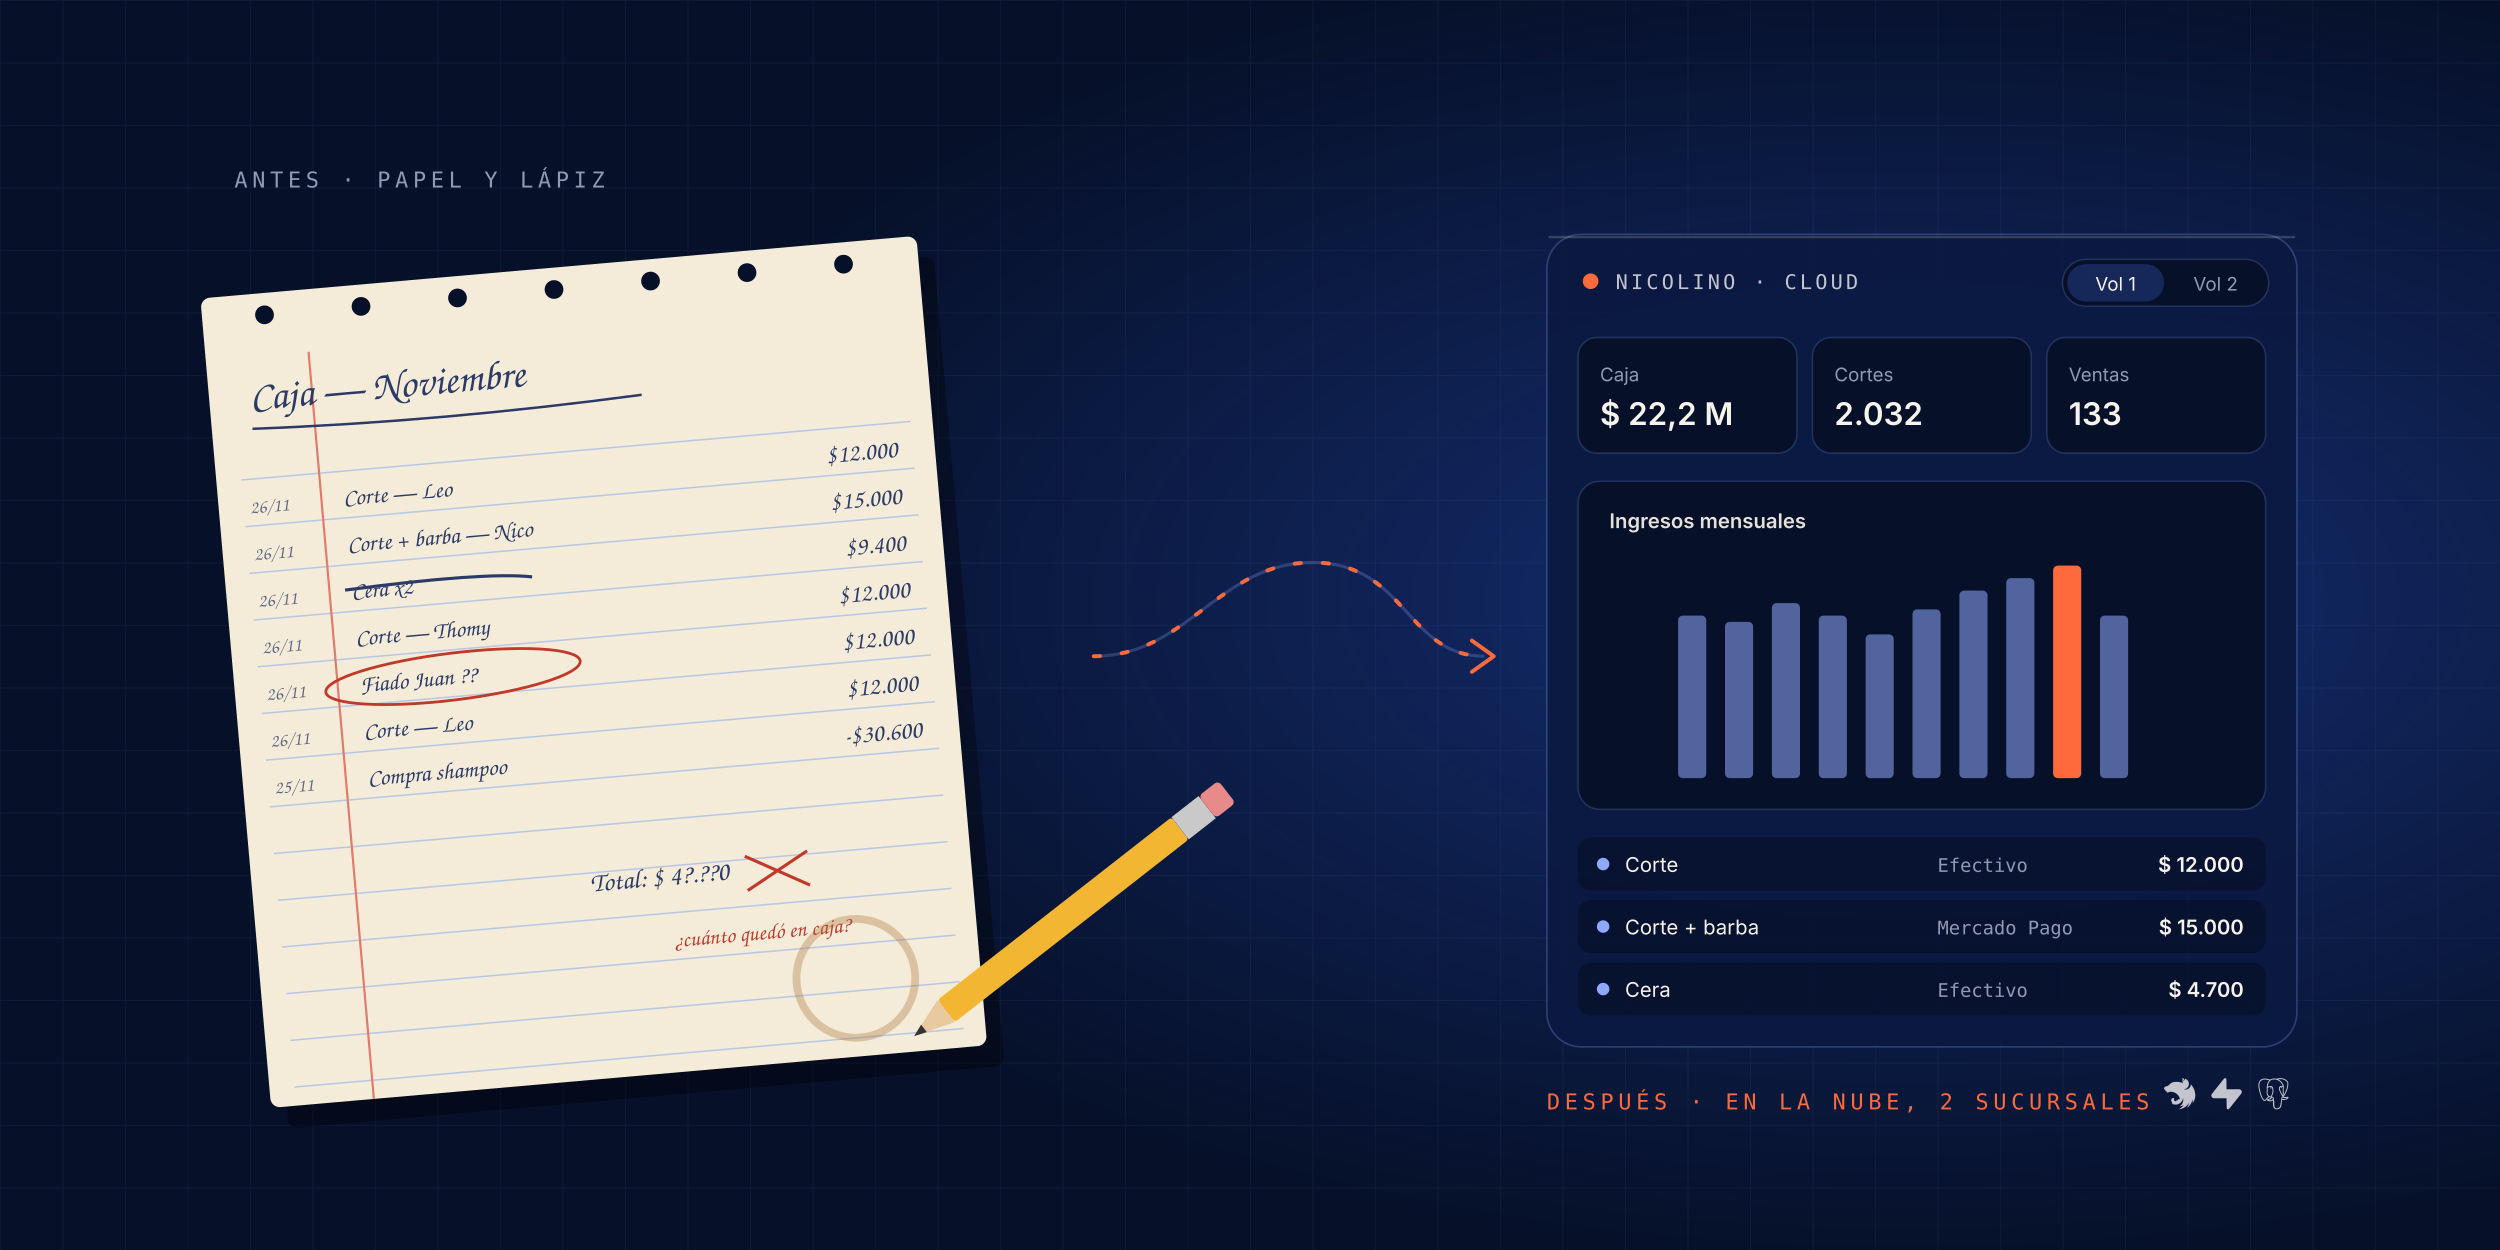
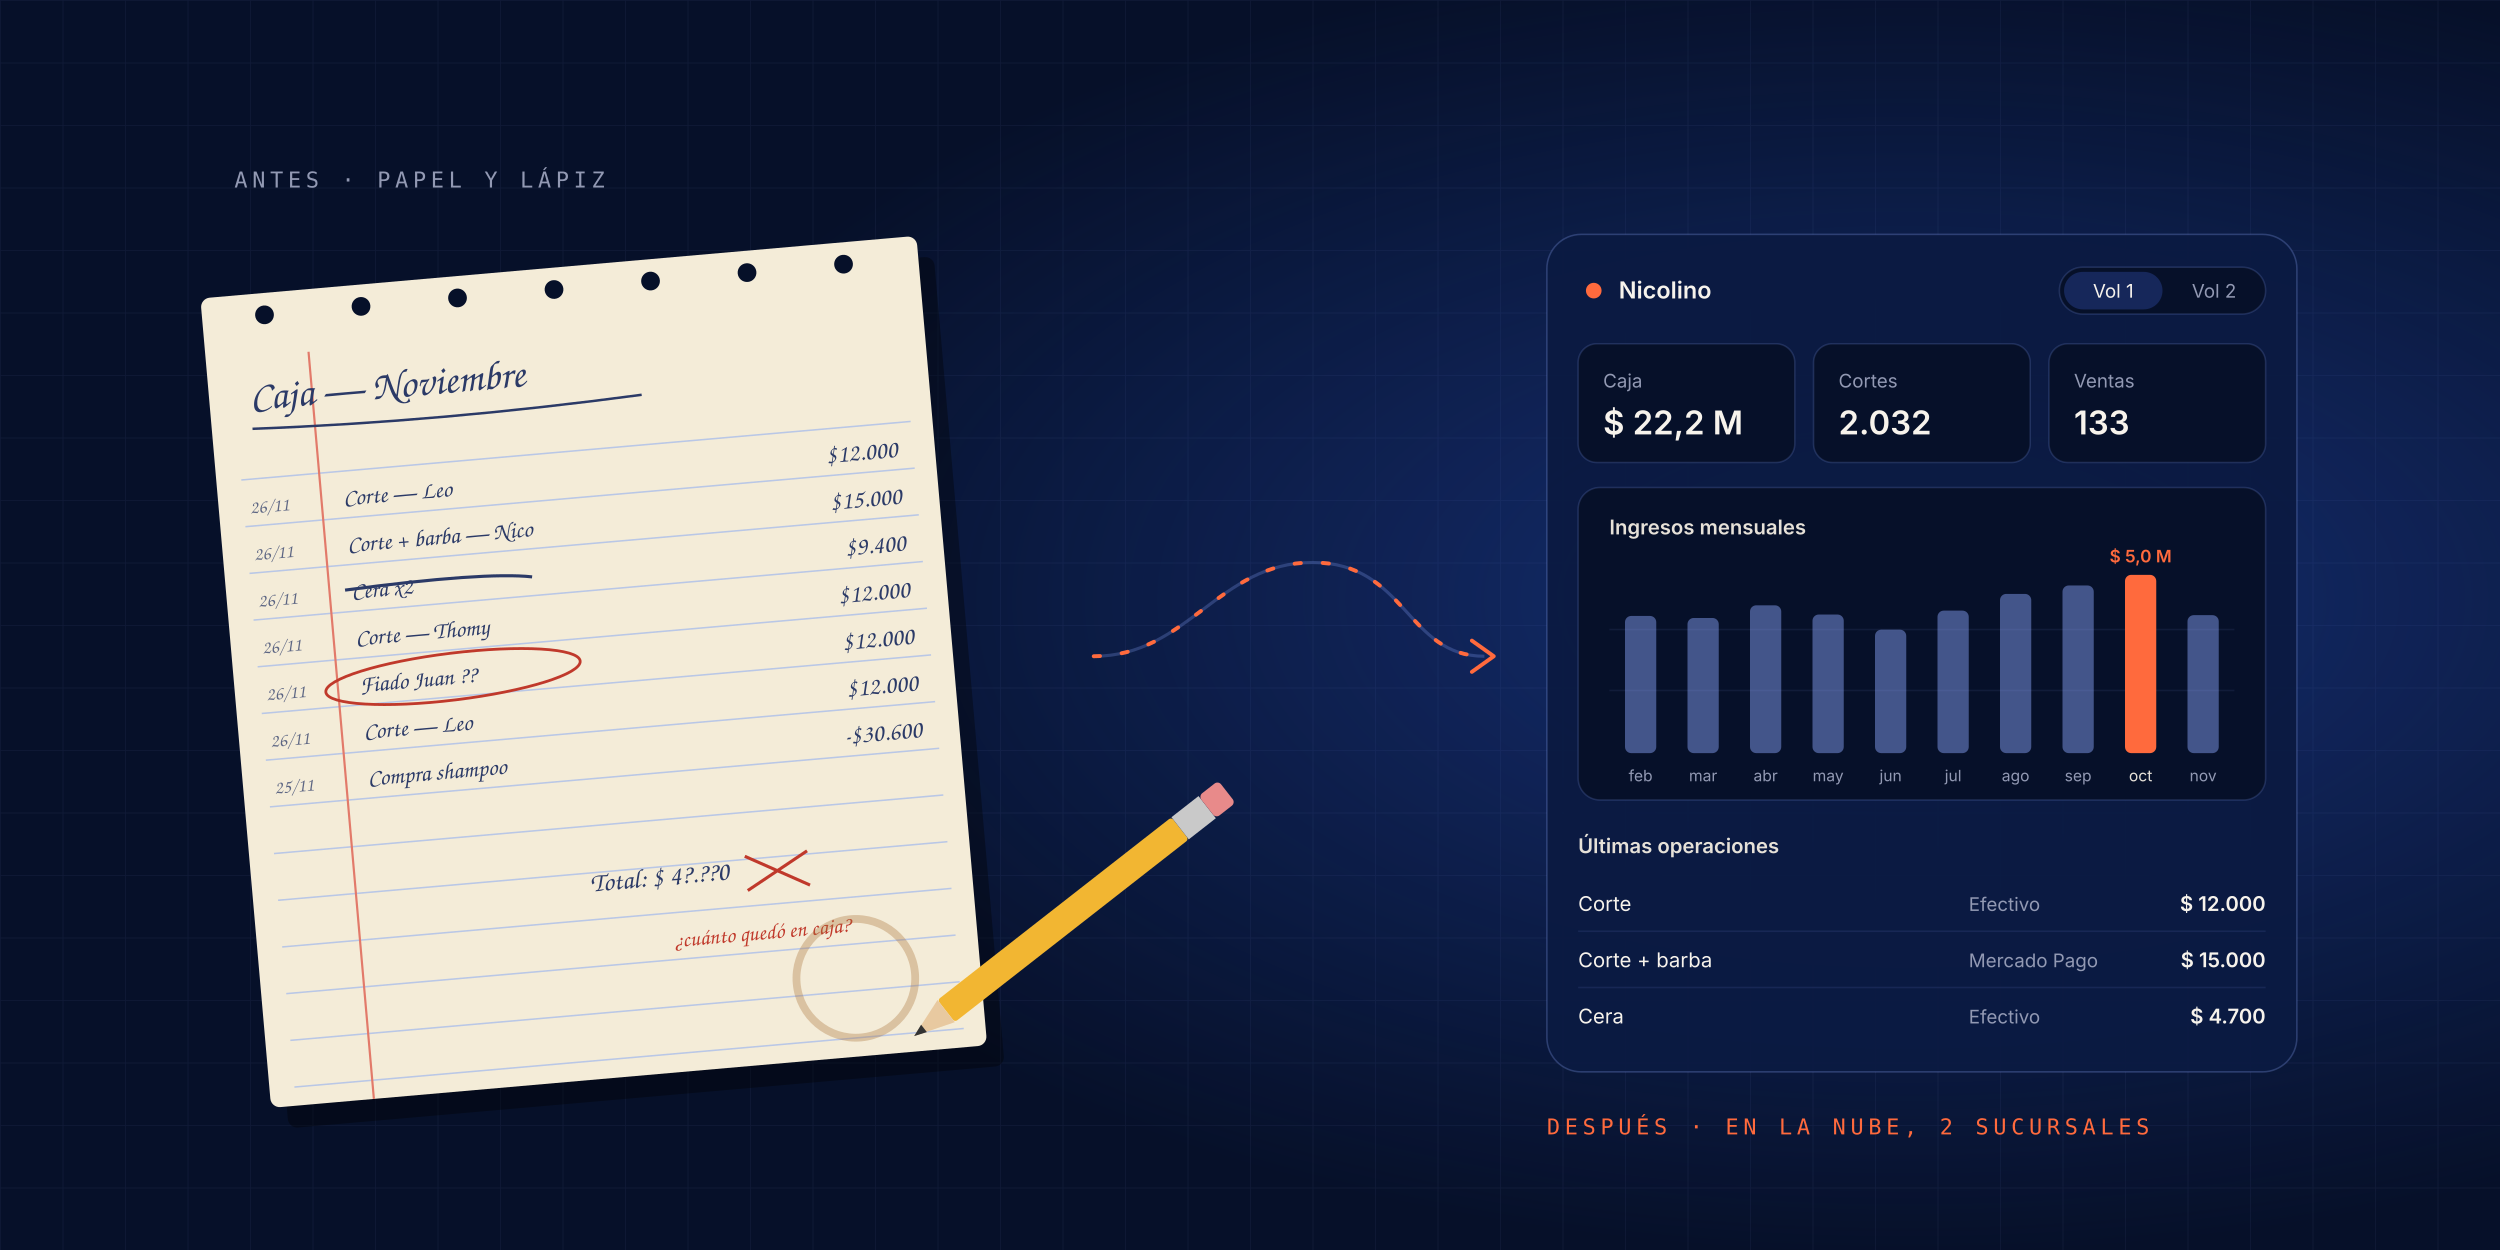
<svg xmlns="http://www.w3.org/2000/svg" viewBox="0 0 1600 800" width="1600" height="800">
  <defs>
    <radialGradient id="glow" cx="76%" cy="48%" r="52%">
      <stop offset="0" stop-color="#2d5fe6" stop-opacity=".38" />
      <stop offset="1" stop-color="#2d5fe6" stop-opacity="0" />
    </radialGradient>
    <pattern id="grid" width="40" height="40" patternUnits="userSpaceOnUse">
      <path d="M40 0H0V40" fill="none" stroke="#8fa9ff" stroke-opacity=".07" />
    </pattern>
  </defs>
  <rect width="1600" height="800" fill="#061029" />
  <rect width="1600" height="800" fill="url(#grid)" />
  <rect width="1600" height="800" fill="url(#glow)" />
  <text x="150" y="120" font-family="Consolas, 'JetBrains Mono', ui-monospace, monospace" font-size="14" letter-spacing="3" fill="#9299b3">ANTES · PAPEL Y LÁPIZ</text>
  <g transform="translate(150 170) rotate(-5 230 260)">
    <rect x="10" y="14" width="460" height="520" rx="6" fill="#000" opacity=".35" />
    <rect width="460" height="520" rx="6" fill="#f4ecd8" />
    <g transform="translate(16 0)">
      <line x1="0" y1="118" x2="430" y2="118" stroke="#b9c7e6" stroke-width="1" />
      <line x1="0" y1="148" x2="430" y2="148" stroke="#b9c7e6" stroke-width="1" />
      <line x1="0" y1="178" x2="430" y2="178" stroke="#b9c7e6" stroke-width="1" />
      <line x1="0" y1="208" x2="430" y2="208" stroke="#b9c7e6" stroke-width="1" />
      <line x1="0" y1="238" x2="430" y2="238" stroke="#b9c7e6" stroke-width="1" />
      <line x1="0" y1="268" x2="430" y2="268" stroke="#b9c7e6" stroke-width="1" />
      <line x1="0" y1="298" x2="430" y2="298" stroke="#b9c7e6" stroke-width="1" />
      <line x1="0" y1="328" x2="430" y2="328" stroke="#b9c7e6" stroke-width="1" />
      <line x1="0" y1="358" x2="430" y2="358" stroke="#b9c7e6" stroke-width="1" />
      <line x1="0" y1="388" x2="430" y2="388" stroke="#b9c7e6" stroke-width="1" />
      <line x1="0" y1="418" x2="430" y2="418" stroke="#b9c7e6" stroke-width="1" />
      <line x1="0" y1="448" x2="430" y2="448" stroke="#b9c7e6" stroke-width="1" />
      <line x1="0" y1="478" x2="430" y2="478" stroke="#b9c7e6" stroke-width="1" />
      <line x1="0" y1="508" x2="430" y2="508" stroke="#b9c7e6" stroke-width="1" />
      <line x1="50" y1="40" x2="50" y2="520" stroke="#e27a6a" stroke-width="1.4" />
      <text x="10" y="74" font-family="'Segoe Print', 'Bradley Hand', 'Comic Sans MS', cursive" font-size="26" fill="#2b3a67">Caja  — Noviembre</text>
      <path d="M10 86 q120 6 250 0" stroke="#2b3a67" stroke-width="1.6" fill="none" />
      <text x="4" y="140" font-family="'Segoe Print', 'Bradley Hand', 'Comic Sans MS', cursive" font-size="12" fill="#2b3a67" fill-opacity=".75">26/11</text>
      <text x="64" y="140" font-family="'Segoe Print', 'Bradley Hand', 'Comic Sans MS', cursive" font-size="15" fill="#2b3a67">Corte — Leo</text>
      <text x="420" y="140" text-anchor="end" font-family="'Segoe Print', 'Bradley Hand', 'Comic Sans MS', cursive" font-size="16" fill="#2b3a67">$12.000</text>
      <text x="4" y="170" font-family="'Segoe Print', 'Bradley Hand', 'Comic Sans MS', cursive" font-size="12" fill="#2b3a67" fill-opacity=".75">26/11</text>
      <text x="64" y="170" font-family="'Segoe Print', 'Bradley Hand', 'Comic Sans MS', cursive" font-size="15" fill="#2b3a67">Corte + barba — Nico</text>
      <text x="420" y="170" text-anchor="end" font-family="'Segoe Print', 'Bradley Hand', 'Comic Sans MS', cursive" font-size="16" fill="#2b3a67">$15.000</text>
      <text x="4" y="200" font-family="'Segoe Print', 'Bradley Hand', 'Comic Sans MS', cursive" font-size="12" fill="#2b3a67" fill-opacity=".75">26/11</text>
      <text x="64" y="200" font-family="'Segoe Print', 'Bradley Hand', 'Comic Sans MS', cursive" font-size="15" fill="#2b3a67">Cera x2</text>
      <text x="420" y="200" text-anchor="end" font-family="'Segoe Print', 'Bradley Hand', 'Comic Sans MS', cursive" font-size="16" fill="#2b3a67">$9.400</text>
      <path d="M60 194 q90 -4 120 2" stroke="#2b3a67" stroke-width="2" fill="none" />
      <text x="4" y="230" font-family="'Segoe Print', 'Bradley Hand', 'Comic Sans MS', cursive" font-size="12" fill="#2b3a67" fill-opacity=".75">26/11</text>
      <text x="64" y="230" font-family="'Segoe Print', 'Bradley Hand', 'Comic Sans MS', cursive" font-size="15" fill="#2b3a67">Corte — Thomy</text>
      <text x="420" y="230" text-anchor="end" font-family="'Segoe Print', 'Bradley Hand', 'Comic Sans MS', cursive" font-size="16" fill="#2b3a67">$12.000</text>
      <text x="4" y="260" font-family="'Segoe Print', 'Bradley Hand', 'Comic Sans MS', cursive" font-size="12" fill="#2b3a67" fill-opacity=".75">26/11</text>
      <text x="64" y="260" font-family="'Segoe Print', 'Bradley Hand', 'Comic Sans MS', cursive" font-size="15" fill="#2b3a67">Fiado Juan ??</text>
      <text x="420" y="260" text-anchor="end" font-family="'Segoe Print', 'Bradley Hand', 'Comic Sans MS', cursive" font-size="16" fill="#2b3a67">$12.000</text>
      <ellipse cx="124" cy="255" rx="82" ry="15" fill="none" stroke="#c0392b" stroke-width="1.8" transform="rotate(-2 128 255)" />
      <text x="4" y="290" font-family="'Segoe Print', 'Bradley Hand', 'Comic Sans MS', cursive" font-size="12" fill="#2b3a67" fill-opacity=".75">26/11</text>
      <text x="64" y="290" font-family="'Segoe Print', 'Bradley Hand', 'Comic Sans MS', cursive" font-size="15" fill="#2b3a67">Corte — Leo</text>
      <text x="420" y="290" text-anchor="end" font-family="'Segoe Print', 'Bradley Hand', 'Comic Sans MS', cursive" font-size="16" fill="#2b3a67">$12.000</text>
      <text x="4" y="320" font-family="'Segoe Print', 'Bradley Hand', 'Comic Sans MS', cursive" font-size="12" fill="#2b3a67" fill-opacity=".75">25/11</text>
      <text x="64" y="320" font-family="'Segoe Print', 'Bradley Hand', 'Comic Sans MS', cursive" font-size="15" fill="#2b3a67">Compra shampoo</text>
      <text x="420" y="320" text-anchor="end" font-family="'Segoe Print', 'Bradley Hand', 'Comic Sans MS', cursive" font-size="16" fill="#2b3a67">-$30.600</text>
      <text x="200" y="400" font-family="'Segoe Print', 'Bradley Hand', 'Comic Sans MS', cursive" font-size="17" fill="#2b3a67">Total:  $ 4?.??0</text>
      <path d="M300 386 l40 22 M340 386 l-40 22" stroke="#c0392b" stroke-width="2" />
      <text x="250" y="440" font-family="'Segoe Print', 'Bradley Hand', 'Comic Sans MS', cursive" font-size="14" fill="#c0392b">¿cuánto quedó en caja?</text>
    </g>
    <circle cx="40" cy="14" r="6" fill="#061029" />
    <circle cx="102" cy="14" r="6" fill="#061029" />
    <circle cx="164" cy="14" r="6" fill="#061029" />
    <circle cx="226" cy="14" r="6" fill="#061029" />
    <circle cx="288" cy="14" r="6" fill="#061029" />
    <circle cx="350" cy="14" r="6" fill="#061029" />
    <circle cx="412" cy="14" r="6" fill="#061029" />
    <circle cx="380" cy="470" r="38" fill="none" stroke="#a8743a" stroke-opacity=".35" stroke-width="5" />
  </g>
  <g transform="translate(600 640) rotate(-38)">
    <rect width="190" height="18" rx="2" fill="#f2b632" />
    <rect x="190" width="22" height="18" fill="#c9c9c9" />
    <rect x="212" width="16" height="18" rx="3" fill="#e88a8a" />
    <path d="M0 0 L-26 9 L0 18 Z" fill="#e8c9a0" />
    <path d="M-18 6 L-26 9 L-18 12 Z" fill="#333" />
  </g>
  <path d="M700 420 C 760 420, 780 360, 840 360 S 900 420, 950 420" fill="none" stroke="#8fa9ff" stroke-opacity=".25" stroke-width="2" />
  <path d="M700 420 C 760 420, 780 360, 840 360 S 900 420, 950 420" fill="none" stroke="#ff6a3d" stroke-width="2.5" stroke-dasharray="4 14" stroke-linecap="round" />
  <path d="M942 410l14 10-14 10" fill="none" stroke="#ff6a3d" stroke-width="2.5" stroke-linecap="round" stroke-linejoin="round" />
  <g transform="translate(990 150)">
-     <rect width="480" height="520" rx="22" fill="#0b1a42" fill-opacity=".95" stroke="#8fa9ff" stroke-opacity=".28" />
-     <rect x="1" y="1" width="478" height="1.5" rx="1" fill="#f7f3ec" fill-opacity=".18" />
-     <circle cx="28" cy="30" r="5" fill="#ff6a3d" />
-     <text x="44" y="35" font-family="Consolas, 'JetBrains Mono', ui-monospace, monospace" font-size="13" letter-spacing="2" fill="#c4c4cf">NICOLINO · CLOUD</text>
-     <g transform="translate(330 16)">
-       <rect width="132" height="30" rx="15" fill="#061029" stroke="#8fa9ff" stroke-opacity=".2" />
-       <rect x="3" y="3" width="62" height="24" rx="12" fill="#16275a" />
-       <text x="34" y="20" text-anchor="middle" font-family="'Segoe UI', Inter, system-ui, -apple-system, sans-serif" font-size="12" fill="#f7f3ec">Vol 1</text>
-       <text x="98" y="20" text-anchor="middle" font-family="'Segoe UI', Inter, system-ui, -apple-system, sans-serif" font-size="12" fill="#9299b3">Vol 2</text>
+     <rect width="480" height="536" rx="22" fill="#0b1a42" fill-opacity=".96" stroke="#8fa9ff" stroke-opacity=".26" />
+     <circle cx="30" cy="36" r="5" fill="#ff6a3d" />
+     <text x="46" y="41" font-family="'Segoe UI', Inter, system-ui, -apple-system, sans-serif" font-size="15" font-weight="600" fill="#f7f3ec">Nicolino</text>
+     <g transform="translate(328 21)">
+       <rect width="132" height="30" rx="15" fill="#061029" stroke="#8fa9ff" stroke-opacity=".18" />
+       <rect x="3" y="3" width="63" height="24" rx="12" fill="#16275a" />
+       <text x="34.5" y="19.5" text-anchor="middle" font-family="'Segoe UI', Inter, system-ui, -apple-system, sans-serif" font-size="12" fill="#f7f3ec">Vol 1</text>
+       <text x="99" y="19.5" text-anchor="middle" font-family="'Segoe UI', Inter, system-ui, -apple-system, sans-serif" font-size="12" fill="#9299b3">Vol 2</text>
    </g>
-     <g transform="translate(20 66)">
+     <g transform="translate(20 70)">
      <g transform="translate(0 0)">
-         <rect width="140" height="74" rx="12" fill="#061029" stroke="#8fa9ff" stroke-opacity=".2" />
-         <text x="14" y="28" font-family="'Segoe UI', Inter, system-ui, -apple-system, sans-serif" font-size="12" fill="#9299b3">Caja</text>
-         <text x="14" y="56" font-family="'Segoe UI', Inter, system-ui, -apple-system, sans-serif" font-size="20" font-weight="600" fill="#f7f3ec">$ 22,2 M</text>
+         <rect width="138.667" height="76" rx="12" fill="#061029" stroke="#8fa9ff" stroke-opacity=".18" />
+         <text x="16" y="28" font-family="'Segoe UI', Inter, system-ui, -apple-system, sans-serif" font-size="12" fill="#9299b3">Caja</text>
+         <text x="16" y="58" font-family="'Segoe UI', Inter, system-ui, -apple-system, sans-serif" font-size="21" font-weight="600" fill="#f7f3ec">$ 22,2 M</text>
      </g>
-       <g transform="translate(150 0)">
-         <rect width="140" height="74" rx="12" fill="#061029" stroke="#8fa9ff" stroke-opacity=".2" />
-         <text x="14" y="28" font-family="'Segoe UI', Inter, system-ui, -apple-system, sans-serif" font-size="12" fill="#9299b3">Cortes</text>
-         <text x="14" y="56" font-family="'Segoe UI', Inter, system-ui, -apple-system, sans-serif" font-size="20" font-weight="600" fill="#f7f3ec">2.032</text>
+       <g transform="translate(150.6667 0)">
+         <rect width="138.667" height="76" rx="12" fill="#061029" stroke="#8fa9ff" stroke-opacity=".18" />
+         <text x="16" y="28" font-family="'Segoe UI', Inter, system-ui, -apple-system, sans-serif" font-size="12" fill="#9299b3">Cortes</text>
+         <text x="16" y="58" font-family="'Segoe UI', Inter, system-ui, -apple-system, sans-serif" font-size="21" font-weight="600" fill="#f7f3ec">2.032</text>
      </g>
-       <g transform="translate(300 0)">
-         <rect width="140" height="74" rx="12" fill="#061029" stroke="#8fa9ff" stroke-opacity=".2" />
-         <text x="14" y="28" font-family="'Segoe UI', Inter, system-ui, -apple-system, sans-serif" font-size="12" fill="#9299b3">Ventas</text>
-         <text x="14" y="56" font-family="'Segoe UI', Inter, system-ui, -apple-system, sans-serif" font-size="20" font-weight="600" fill="#f7f3ec">133</text>
+       <g transform="translate(301.3333 0)">
+         <rect width="138.667" height="76" rx="12" fill="#061029" stroke="#8fa9ff" stroke-opacity=".18" />
+         <text x="16" y="28" font-family="'Segoe UI', Inter, system-ui, -apple-system, sans-serif" font-size="12" fill="#9299b3">Ventas</text>
+         <text x="16" y="58" font-family="'Segoe UI', Inter, system-ui, -apple-system, sans-serif" font-size="21" font-weight="600" fill="#f7f3ec">133</text>
      </g>
    </g>
-     <g transform="translate(20 158)">
-       <rect width="440" height="210" rx="14" fill="#061029" stroke="#8fa9ff" stroke-opacity=".2" />
+     <g transform="translate(20 162)">
+       <rect width="440" height="200" rx="14" fill="#061029" stroke="#8fa9ff" stroke-opacity=".18" />
      <text x="20" y="30" font-family="'Segoe UI', Inter, system-ui, -apple-system, sans-serif" font-size="13" font-weight="600" fill="#e6e1d8">Ingresos mensuales</text>
-       <g transform="translate(40 10)">
-         <rect x="24" y="76" width="18" height="104" rx="3" fill="#8fa9ff" fill-opacity="0.55" />
-         <rect x="54" y="80" width="18" height="100" rx="3" fill="#8fa9ff" fill-opacity="0.55" />
-         <rect x="84" y="68" width="18" height="112" rx="3" fill="#8fa9ff" fill-opacity="0.55" />
-         <rect x="114" y="76" width="18" height="104" rx="3" fill="#8fa9ff" fill-opacity="0.55" />
-         <rect x="144" y="88" width="18" height="92" rx="3" fill="#8fa9ff" fill-opacity="0.55" />
-         <rect x="174" y="72" width="18" height="108" rx="3" fill="#8fa9ff" fill-opacity="0.55" />
-         <rect x="204" y="60" width="18" height="120" rx="3" fill="#8fa9ff" fill-opacity="0.55" />
-         <rect x="234" y="52" width="18" height="128" rx="3" fill="#8fa9ff" fill-opacity="0.55" />
-         <rect x="264" y="44" width="18" height="136" rx="3" fill="#ff6a3d" fill-opacity="1" />
-         <rect x="294" y="76" width="18" height="104" rx="3" fill="#8fa9ff" fill-opacity="0.55" />
+       <line x1="20" x2="420" y1="90.9" y2="90.9" stroke="#8fa9ff" stroke-opacity=".08" />
+       <line x1="20" x2="420" y1="129.9" y2="129.9" stroke="#8fa9ff" stroke-opacity=".08" />
+       <rect x="30.0" y="82.2" width="20" height="87.8" rx="4" fill="#8fa9ff" fill-opacity="0.45" />
+       <text x="40.0" y="188" text-anchor="middle" font-family="'Segoe UI', Inter, system-ui, -apple-system, sans-serif" font-size="10" fill="#9299b3">feb</text>
+       <rect x="70.0" y="83.5" width="20" height="86.5" rx="4" fill="#8fa9ff" fill-opacity="0.45" />
+       <text x="80.0" y="188" text-anchor="middle" font-family="'Segoe UI', Inter, system-ui, -apple-system, sans-serif" font-size="10" fill="#9299b3">mar</text>
+       <rect x="110.0" y="75.4" width="20" height="94.6" rx="4" fill="#8fa9ff" fill-opacity="0.45" />
+       <text x="120.0" y="188" text-anchor="middle" font-family="'Segoe UI', Inter, system-ui, -apple-system, sans-serif" font-size="10" fill="#9299b3">abr</text>
+       <rect x="150.0" y="81.3" width="20" height="88.7" rx="4" fill="#8fa9ff" fill-opacity="0.45" />
+       <text x="160.0" y="188" text-anchor="middle" font-family="'Segoe UI', Inter, system-ui, -apple-system, sans-serif" font-size="10" fill="#9299b3">may</text>
+       <rect x="190.0" y="91.0" width="20" height="79.0" rx="4" fill="#8fa9ff" fill-opacity="0.45" />
+       <text x="200.0" y="188" text-anchor="middle" font-family="'Segoe UI', Inter, system-ui, -apple-system, sans-serif" font-size="10" fill="#9299b3">jun</text>
+       <rect x="230.0" y="78.8" width="20" height="91.2" rx="4" fill="#8fa9ff" fill-opacity="0.45" />
+       <text x="240.0" y="188" text-anchor="middle" font-family="'Segoe UI', Inter, system-ui, -apple-system, sans-serif" font-size="10" fill="#9299b3">jul</text>
+       <rect x="270.0" y="68.1" width="20" height="101.9" rx="4" fill="#8fa9ff" fill-opacity="0.45" />
+       <text x="280.0" y="188" text-anchor="middle" font-family="'Segoe UI', Inter, system-ui, -apple-system, sans-serif" font-size="10" fill="#9299b3">ago</text>
+       <rect x="310.0" y="62.7" width="20" height="107.3" rx="4" fill="#8fa9ff" fill-opacity="0.45" />
+       <text x="320.0" y="188" text-anchor="middle" font-family="'Segoe UI', Inter, system-ui, -apple-system, sans-serif" font-size="10" fill="#9299b3">sep</text>
+       <rect x="350.0" y="55.9" width="20" height="114.1" rx="4" fill="#ff6a3d" fill-opacity="1" />
+       <text x="360.0" y="188" text-anchor="middle" font-family="'Segoe UI', Inter, system-ui, -apple-system, sans-serif" font-size="10" fill="#e6e1d8">oct</text>
+       <text x="360.0" y="47.9" text-anchor="middle" font-family="'Segoe UI', Inter, system-ui, -apple-system, sans-serif" font-size="11" font-weight="600" fill="#ff6a3d">$ 5,0 M</text>
+       <rect x="390.0" y="81.7" width="20" height="88.3" rx="4" fill="#8fa9ff" fill-opacity="0.45" />
+       <text x="400.0" y="188" text-anchor="middle" font-family="'Segoe UI', Inter, system-ui, -apple-system, sans-serif" font-size="10" fill="#9299b3">nov</text>
+     </g>
+     <g transform="translate(20 384)">
+       <text x="0" y="12" font-family="'Segoe UI', Inter, system-ui, -apple-system, sans-serif" font-size="13" font-weight="600" fill="#e6e1d8">Últimas operaciones</text>
+       <g transform="translate(0 26)">
+         <text x="0" y="23" font-family="'Segoe UI', Inter, system-ui, -apple-system, sans-serif" font-size="13" fill="#f7f3ec">Corte</text>
+         <text x="250" y="23" font-family="'Segoe UI', Inter, system-ui, -apple-system, sans-serif" font-size="12" fill="#9299b3">Efectivo</text>
+         <text x="440" y="23" text-anchor="end" font-family="'Segoe UI', Inter, system-ui, -apple-system, sans-serif" font-size="13" font-weight="600" fill="#f7f3ec">$ 12.000</text>
      </g>
-     </g>
-     <g transform="translate(20 386)">
-       <g transform="translate(0 0)">
-         <rect width="440" height="34" rx="8" fill="#061029" fill-opacity=".7" />
-         <circle cx="16" cy="17" r="4" fill="#8fa9ff" />
-         <text x="30" y="22" font-family="'Segoe UI', Inter, system-ui, -apple-system, sans-serif" font-size="13" fill="#f7f3ec">Corte</text>
-         <text x="230" y="22" font-family="Consolas, 'JetBrains Mono', ui-monospace, monospace" font-size="12" fill="#9299b3">Efectivo</text>
-         <text x="426" y="22" text-anchor="end" font-family="'Segoe UI', Inter, system-ui, -apple-system, sans-serif" font-size="13" font-weight="600" fill="#f7f3ec">$ 12.000</text>
+       <g transform="translate(0 62)">
+         <line x1="0" x2="440" y1="0" y2="0" stroke="#8fa9ff" stroke-opacity=".1" />
+         <text x="0" y="23" font-family="'Segoe UI', Inter, system-ui, -apple-system, sans-serif" font-size="13" fill="#f7f3ec">Corte + barba</text>
+         <text x="250" y="23" font-family="'Segoe UI', Inter, system-ui, -apple-system, sans-serif" font-size="12" fill="#9299b3">Mercado Pago</text>
+         <text x="440" y="23" text-anchor="end" font-family="'Segoe UI', Inter, system-ui, -apple-system, sans-serif" font-size="13" font-weight="600" fill="#f7f3ec">$ 15.000</text>
      </g>
-       <g transform="translate(0 40)">
-         <rect width="440" height="34" rx="8" fill="#061029" fill-opacity=".7" />
-         <circle cx="16" cy="17" r="4" fill="#8fa9ff" />
-         <text x="30" y="22" font-family="'Segoe UI', Inter, system-ui, -apple-system, sans-serif" font-size="13" fill="#f7f3ec">Corte + barba</text>
-         <text x="230" y="22" font-family="Consolas, 'JetBrains Mono', ui-monospace, monospace" font-size="12" fill="#9299b3">Mercado Pago</text>
-         <text x="426" y="22" text-anchor="end" font-family="'Segoe UI', Inter, system-ui, -apple-system, sans-serif" font-size="13" font-weight="600" fill="#f7f3ec">$ 15.000</text>
-       </g>
-       <g transform="translate(0 80)">
-         <rect width="440" height="34" rx="8" fill="#061029" fill-opacity=".7" />
-         <circle cx="16" cy="17" r="4" fill="#8fa9ff" />
-         <text x="30" y="22" font-family="'Segoe UI', Inter, system-ui, -apple-system, sans-serif" font-size="13" fill="#f7f3ec">Cera</text>
-         <text x="230" y="22" font-family="Consolas, 'JetBrains Mono', ui-monospace, monospace" font-size="12" fill="#9299b3">Efectivo</text>
-         <text x="426" y="22" text-anchor="end" font-family="'Segoe UI', Inter, system-ui, -apple-system, sans-serif" font-size="13" font-weight="600" fill="#f7f3ec">$ 4.700</text>
+       <g transform="translate(0 98)">
+         <line x1="0" x2="440" y1="0" y2="0" stroke="#8fa9ff" stroke-opacity=".1" />
+         <text x="0" y="23" font-family="'Segoe UI', Inter, system-ui, -apple-system, sans-serif" font-size="13" fill="#f7f3ec">Cera</text>
+         <text x="250" y="23" font-family="'Segoe UI', Inter, system-ui, -apple-system, sans-serif" font-size="12" fill="#9299b3">Efectivo</text>
+         <text x="440" y="23" text-anchor="end" font-family="'Segoe UI', Inter, system-ui, -apple-system, sans-serif" font-size="13" font-weight="600" fill="#f7f3ec">$ 4.700</text>
      </g>
    </g>
  </g>
-   <g transform="translate(1385 690)">
-     <g transform="translate(0 0) scale(0.8333333)">
-       <path d="M14.131.047c-.173 0-.334.037-.483.087.316.21.49.49.576.806.007.043.019.074.025.117a.681.681 0 0 1 .013.112c.024.545-.143.614-.26.936-.18.415-.13.861.086 1.22a.74.74 0 0 0 .074.137c-.235-1.568 1.073-1.803 1.314-2.293.019-.428-.334-.713-.613-.911a1.37 1.37 0 0 0-.732-.21zM16.102.4c-.024.143-.006.106-.012.18-.006.05-.006.112-.012.161-.013.05-.025.1-.044.149-.012.05-.03.1-.05.149l-.067.142c-.02.025-.031.05-.05.075l-.037.055a2.152 2.152 0 0 1-.093.124c-.037.038-.068.081-.112.112v.006c-.037.031-.074.068-.118.1-.13.099-.278.173-.415.266-.043.03-.087.056-.124.093a.906.906 0 0 0-.118.099c-.043.037-.074.074-.111.118-.031.037-.068.08-.093.124a1.582 1.582 0 0 0-.087.13c-.025.05-.043.093-.068.142-.019.05-.037.093-.05.143a2.007 2.007 0 0 0-.043.155c-.006.025-.006.056-.012.08-.007.025-.007.05-.013.075 0 .05-.006.105-.006.155 0 .037 0 .074.006.111 0 .05.006.1.019.155.006.05.018.1.03.15.02.049.032.098.05.148.013.03.031.062.044.087l-1.426-.552c-.241-.068-.477-.13-.719-.186l-.39-.093c-.372-.074-.75-.13-1.128-.167-.013 0-.019-.006-.031-.006A11.082 11.082 0 0 0 8.9 2.855c-.378.025-.756.074-1.134.136a12.45 12.45 0 0 0-.837.174l-.279.074c-.092.037-.18.08-.266.118l-.205.093c-.012.006-.024.006-.03.012-.063.031-.118.056-.174.087a2.738 2.738 0 0 0-.236.118c-.043.018-.086.043-.124.062a.559.559 0 0 1-.055.03c-.056.032-.112.063-.162.094a1.56 1.56 0 0 0-.148.093c-.044.03-.087.055-.124.086-.006.007-.013.007-.019.013-.037.025-.08.056-.118.087l-.012.012-.093.074c-.012.007-.025.019-.037.025-.031.025-.062.056-.093.08-.006.013-.019.02-.025.025-.037.038-.074.069-.111.106-.007 0-.007.006-.013.012a1.742 1.742 0 0 0-.111.106c-.007.006-.007.012-.013.012a1.454 1.454 0 0 0-.093.1c-.012.012-.03.024-.043.036a1.374 1.374 0 0 1-.106.112c-.006.012-.018.019-.024.03-.05.05-.093.1-.143.15l-.018.018c-.1.106-.205.211-.317.304-.111.1-.229.192-.347.273a3.777 3.777 0 0 1-.762.421c-.13.056-.267.106-.403.149-.26.056-.527.161-.756.18-.05 0-.105.012-.155.018l-.155.037-.149.056c-.05.019-.099.044-.148.068-.044.031-.093.056-.137.087a1.011 1.011 0 0 0-.124.106c-.043.03-.087.074-.124.111-.037.043-.074.08-.105.124-.031.05-.068.093-.093.143a1.092 1.092 0 0 0-.087.142c-.025.056-.05.106-.068.161-.019.05-.037.106-.056.161-.012.05-.025.1-.03.15 0 .005-.007.012-.007.018-.012.056-.012.13-.019.167C.006 7.95 0 7.986 0 8.03a.657.657 0 0 0 .074.31v.006c.019.037.044.075.069.112.024.037.05.074.08.111.031.031.068.069.106.1a.906.906 0 0 0 .117.099c.149.13.186.173.378.272.031.019.062.031.1.05.006 0 .012.006.018.006 0 .013 0 .019.006.031a1.272 1.272 0 0 0 .08.298c.02.037.032.074.05.111.007.013.013.025.02.031.024.05.049.093.073.137l.093.13c.031.037.069.08.106.118.037.037.074.068.118.105 0 0 .006.006.012.006.037.031.074.062.112.087a.986.986 0 0 0 .136.08c.043.025.093.05.142.069a.73.73 0 0 0 .124.043c.007.006.013.006.025.012.025.007.056.013.08.019-.018.335-.024.65.026.762.055.124.328-.254.6-.688-.036.428-.061.93 0 1.079.069.155.44-.329.763-.862 4.395-1.016 8.405 2.02 8.826 6.31-.08-.67-.905-1.041-1.283-.948-.186.458-.502 1.047-1.01 1.413.043-.41.025-.83-.062-1.24a4.009 4.009 0 0 1-.769 1.562c-.588.043-1.177-.242-1.487-.67-.025-.018-.031-.055-.05-.08-.018-.043-.037-.087-.05-.13a.515.515 0 0 1-.037-.13c-.006-.044-.006-.087-.006-.137v-.093a.992.992 0 0 1 .031-.13c.013-.043.025-.086.044-.13.024-.043.043-.087.074-.13.105-.298.105-.54-.087-.682a.706.706 0 0 0-.118-.062c-.024-.006-.055-.018-.08-.025l-.05-.018a.847.847 0 0 0-.13-.031.472.472 0 0 0-.13-.019 1.01 1.01 0 0 0-.136-.012c-.031 0-.062.006-.093.006a.484.484 0 0 0-.137.019c-.043.006-.086.012-.13.024a1.068 1.068 0 0 0-.13.044c-.043.018-.08.037-.124.056-.037.018-.074.043-.118.062-1.444.942-.582 3.148.403 3.787-.372.068-.75.148-.855.229l-.013.012c.267.161.546.298.837.416.397.13.818.247 1.004.297v.006a5.996 5.996 0 0 0 1.562.112c2.746-.192 4.996-2.281 5.405-5.033l.037.161c.019.112.043.23.056.347v.006c.012.056.018.112.025.162v.024c.006.056.012.112.012.162.006.068.012.136.012.204v.1c0 .03.007.067.007.098 0 .038-.007.075-.007.112v.087c0 .043-.006.08-.006.124 0 .025 0 .05-.006.08 0 .044-.006.087-.006.137-.006.018-.006.037-.006.055l-.02.143c0 .019 0 .037-.005.056-.007.062-.019.118-.025.18v.012l-.037.174v.018l-.037.167c0 .007-.007.02-.007.025a1.663 1.663 0 0 1-.043.168v.018c-.019.062-.037.118-.05.174-.006.006-.006.012-.006.012l-.056.186c-.024.062-.043.118-.068.18-.025.062-.043.124-.068.18-.025.062-.05.117-.074.18h-.007c-.024.055-.05.117-.08.173a.302.302 0 0 1-.019.043c-.006.006-.006.013-.012.019a5.867 5.867 0 0 1-1.742 2.082c-.05.031-.099.069-.149.106-.012.012-.03.018-.043.03a2.603 2.603 0 0 1-.136.094l.018.037h.007l.26-.037h.006c.161-.025.322-.056.483-.087.044-.006.093-.019.137-.031l.087-.019c.043-.006.086-.018.13-.024.037-.013.074-.02.111-.031.62-.15 1.221-.354 1.798-.595a9.926 9.926 0 0 1-3.85 3.142c.714-.05 1.426-.167 2.114-.366a9.903 9.903 0 0 0 5.857-4.68 9.893 9.893 0 0 1-1.667 3.986 9.758 9.758 0 0 0 1.655-1.376 9.824 9.824 0 0 0 2.61-5.268c.21.98.272 1.99.18 2.987 4.474-6.241.371-12.712-1.346-14.416-.006-.013-.012-.019-.012-.031-.006.006-.006.006-.006.012 0-.006 0-.006-.007-.012 0 .074-.006.148-.012.223a8.34 8.34 0 0 1-.062.415c-.03.136-.068.273-.105.41-.044.13-.093.266-.15.396a5.322 5.322 0 0 1-.185.378 4.735 4.735 0 0 1-.477.688c-.093.111-.192.21-.292.31a3.994 3.994 0 0 1-.18.155l-.142.124a3.459 3.459 0 0 1-.347.241 4.295 4.295 0 0 1-.366.211c-.13.062-.26.118-.39.174a4.364 4.364 0 0 1-.818.223c-.143.025-.285.037-.422.05a4.914 4.914 0 0 1-.297.012 4.66 4.66 0 0 1-.422-.025 3.137 3.137 0 0 1-.421-.062 3.136 3.136 0 0 1-.415-.105h-.007c.137-.013.273-.025.41-.05a4.493 4.493 0 0 0 .818-.223c.136-.05.266-.112.39-.174.13-.062.248-.13.372-.204.118-.08.235-.161.347-.248.112-.087.217-.18.316-.279.105-.093.198-.198.291-.304.093-.111.18-.223.26-.334.013-.019.026-.044.038-.062.062-.1.124-.199.18-.298a4.272 4.272 0 0 0 .334-.775c.044-.13.075-.266.106-.403.025-.142.05-.278.062-.415.012-.142.025-.285.025-.421 0-.1-.007-.199-.013-.298a6.726 6.726 0 0 0-.05-.415 4.493 4.493 0 0 0-.092-.415c-.044-.13-.087-.267-.137-.397-.05-.13-.111-.26-.173-.384-.069-.124-.137-.248-.211-.366a6.843 6.843 0 0 0-.248-.34c-.093-.106-.186-.212-.285-.317a3.878 3.878 0 0 0-.161-.155c-.28-.217-.57-.421-.862-.607a1.154 1.154 0 0 0-.124-.062 2.415 2.415 0 0 0-.589-.26Z" fill="#c4c4cf" />
-     </g>
-     <g transform="translate(30 0) scale(0.8333333)">
-       <path d="M11.9 1.036c-.015-.986-1.26-1.41-1.874-.637L.764 12.05C-.33 13.427.65 15.455 2.409 15.455h9.579l.113 7.51c.014.985 1.259 1.408 1.873.636l9.262-11.653c1.093-1.375.113-3.403-1.645-3.403h-9.642z" fill="#c4c4cf" />
-     </g>
-     <g transform="translate(60 0) scale(0.8333333)">
-       <path d="M23.559 14.723a.527.527 0 0 0-.056-.119c-.139-.263-.477-.342-1.007-.232-1.653.341-2.293.131-2.526-.019 1.342-2.048 2.445-4.522 3.041-6.83.271-1.051.798-3.524.122-4.732a1.564 1.564 0 0 0-.151-.235C21.693.909 19.801.025 17.51.001c-1.495-.016-2.771.346-3.116.479a9.449 9.449 0 0 0-.516-.082 8.044 8.044 0 0 0-1.311-.128c-1.182-.018-2.204.264-3.05.841-.857-.321-4.789-1.645-7.222.079C.936 2.153.309 3.873.43 6.304c.041.818.507 3.334 1.242 5.744.46 1.506.939 2.702 1.433 3.582.553.994 1.126 1.593 1.714 1.79.447.149 1.133.144 1.858-.728.801-.964 1.59-1.826 1.945-2.207.435.235.906.362 1.39.377a.057.057 0 0 0 0.0.004 11.031 11.031 0 0 0-.247.305c-.339.43-.409.52-1.5.744-.31.064-1.134.234-1.146.811-.003.122.033.231.092.327.227.423.922.61 1.015.633 1.335.334 2.504.092 3.371-.679-.017 2.231.077 4.417.345 5.087.221.553.762 1.905 2.469 1.904.251 0 .526-.029.83-.094 1.782-.382 2.556-1.17 2.855-2.906.15-.871.402-2.875.539-4.101.017-.07.036-.121.057-.136.001-.001.07-.047.427.031a.367.367 0 0 0 .044.007l.254.022.015.001c.847.038 1.911-.143 2.531-.431.644-.299 1.806-1.032 1.595-1.67zM2.371 11.877c-.744-2.436-1.178-4.885-1.212-5.572-.109-2.171.417-3.683 1.562-4.493 1.837-1.299 4.84-.541 6.108-.13-.003.003-.007.006-.01.009-2.024 2.044-1.976 5.536-1.971 5.75-0.0.082.007.199.016.359.035.587.1 1.68-.073 2.918-.161 1.15.194 2.276.973 3.089.081.084.165.163.252.237-.347.371-1.1 1.193-1.903 2.158-.568.682-.96.552-1.089.509-.392-.131-.813-.587-1.238-1.322-.48-.839-.964-2.032-1.415-3.513zm6.007 5.087c-.171-.043-.327-.113-.432-.177.089-.039.237-.09.483-.141 1.283-.264 1.482-.451 1.914-1.0.099-.126.212-.269.367-.443a.355.355 0 0 0 .074-.13c.171-.151.272-.11.437-.042.156.065.308.26.369.475.029.102.062.294-.045.444-.904 1.266-2.222 1.249-3.168 1.013zm2.094-3.988-.052.141c-.133.357-.257.688-.333 1.003-.667-.002-1.317-.287-1.81-.802-.628-.655-.913-1.566-.782-2.5.183-1.308.115-2.447.079-3.059-.005-.086-.009-.161-.012-.22.296-.262 1.666-.996 2.643-.772.446.102.718.406.831.928.585 2.704.077 3.831-.33 4.736-.084.187-.163.363-.231.545zm7.364 4.572c-.017.177-.036.376-.062.596l-.146.438a.355.355 0 0 0-.018.108c-.006.475-.054.649-.115.869-.063.229-.135.489-.179 1.058-.11 1.414-.878 2.227-2.417 2.557-1.516.325-1.784-.497-2.021-1.222a6.582 6.582 0 0 0-.077-.227c-.215-.586-.191-1.412-.157-2.555.017-.561-.025-1.901-.33-2.646.004-.293.011-.591.019-.892a.353.353 0 0 0-.015-.113 1.493 1.493 0 0 0-.044-.208c-.123-.428-.421-.787-.78-.935-.142-.059-.404-.167-.718-.087.067-.276.183-.588.309-.925l.053-.142c.059-.16.134-.326.213-.501.426-.948 1.011-2.245.377-5.177-.237-1.098-1.03-1.634-2.232-1.51-.721.075-1.38.365-1.709.532a5.672 5.672 0 0 0-.196.104c.092-1.106.439-3.174 1.736-4.482a4.031 4.031 0 0 1 .303-.276.353.353 0 0 0 .145-.064c.752-.571 1.694-.851 2.802-.833.409.007.802.034 1.174.081 1.939.354 3.244 1.447 4.036 2.383.814.962 1.255 1.931 1.431 2.454-1.323-.135-2.223.127-2.68.779-.993 1.419.543 4.173 1.281 5.496.135.243.252.452.289.541.24.583.551.971.779 1.255.07.087.137.171.189.245-.401.116-1.121.383-1.055 1.717-.012.156-.042.447-.083.815-.046.208-.07.46-.099.766zm.89-1.621c-.041-.832.269-.918.597-1.01a2.857 2.857 0 0 0 .135-.041 1.202 1.202 0 0 0 .134.103c.57.377 1.582.421 3.007.134-.202.177-.519.399-.953.601-.41.19-1.096.333-1.747.364-.72.034-1.086-.081-1.172-.151zm.57-9.271c-.006.351-.054.669-.105 1.002-.055.358-.112.727-.126 1.176-.014.437.04.891.093 1.33.107.887.216 1.8-.207 2.701a3.527 3.527 0 0 1-.188-.386c-.053-.128-.167-.333-.325-.616-.616-1.104-2.057-3.69-1.319-4.745.38-.543 1.341-.566 2.178-.463zm.228 7.014a12.376 12.376 0 0 0-.085-.107l-.035-.044c.726-1.2.584-2.386.458-3.438-.052-.432-.101-.84-.088-1.223.013-.406.067-.754.118-1.091.064-.415.129-.844.111-1.351.013-.053.019-.116.012-.19-.046-.485-.6-1.938-1.729-3.253-.608-.707-1.49-1.497-2.689-2.039.525-.107 1.233-.203 2.024-.186 2.051.046 3.675.814 4.824 2.282a.908.908 0 0 1 .067.1c.723 1.356-.276 6.275-2.987 10.54zm-8.817-6.116c-.025.179-.309.422-.621.422a.582.582 0 0 1-.081-.006c-.187-.026-.377-.144-.506-.316-.046-.06-.12-.178-.105-.284.005-.04.026-.099.092-.149.118-.089.352-.123.61-.087.316.044.643.194.611.419zm7.931-.411c.011.079-.049.201-.153.31-.068.072-.212.196-.408.223a.546.546 0 0 1-.075.005c-.293 0-.541-.234-.561-.372-.024-.176.264-.311.561-.352.297-.041.611.009.636.185z" fill="#c4c4cf" />
-     </g>
-   </g>
-   <text x="990" y="710" font-family="Consolas, 'JetBrains Mono', ui-monospace, monospace" font-size="14" letter-spacing="3" fill="#ff6a3d">DESPUÉS · EN LA NUBE, 2 SUCURSALES</text>
+   <text x="990" y="726" font-family="Consolas, 'JetBrains Mono', ui-monospace, monospace" font-size="14" letter-spacing="3" fill="#ff6a3d">DESPUÉS · EN LA NUBE, 2 SUCURSALES</text>
</svg>
